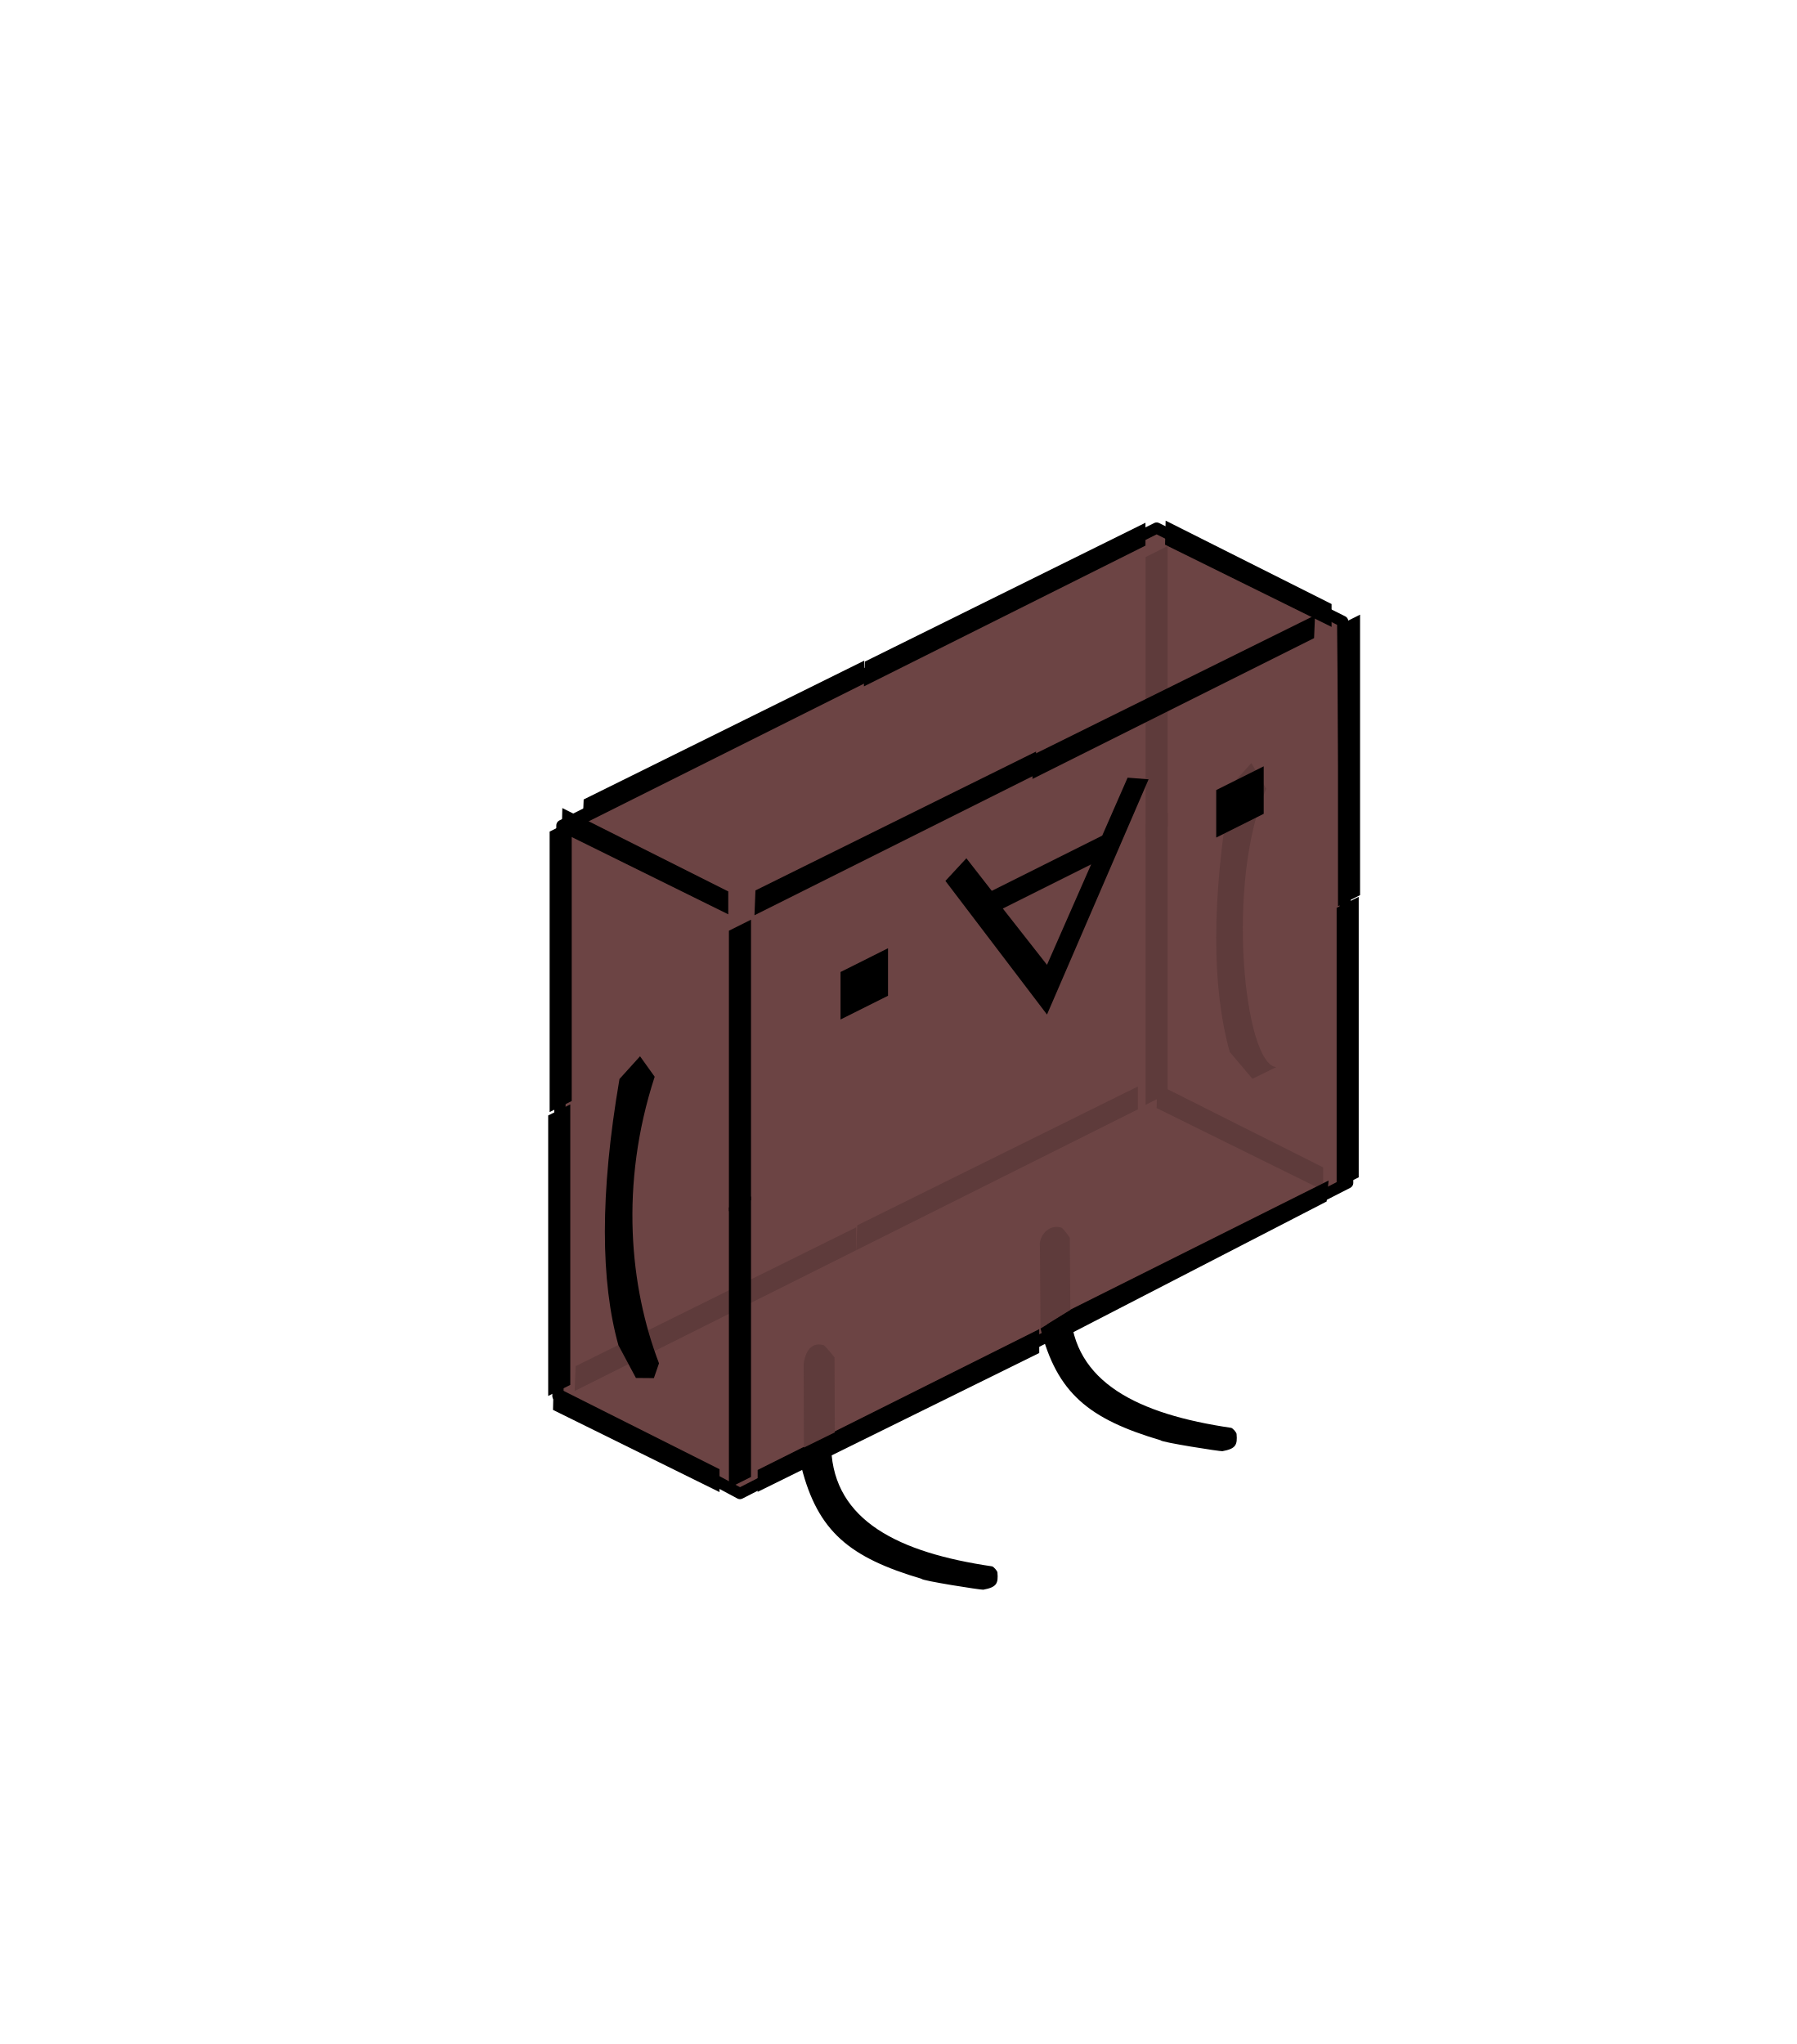
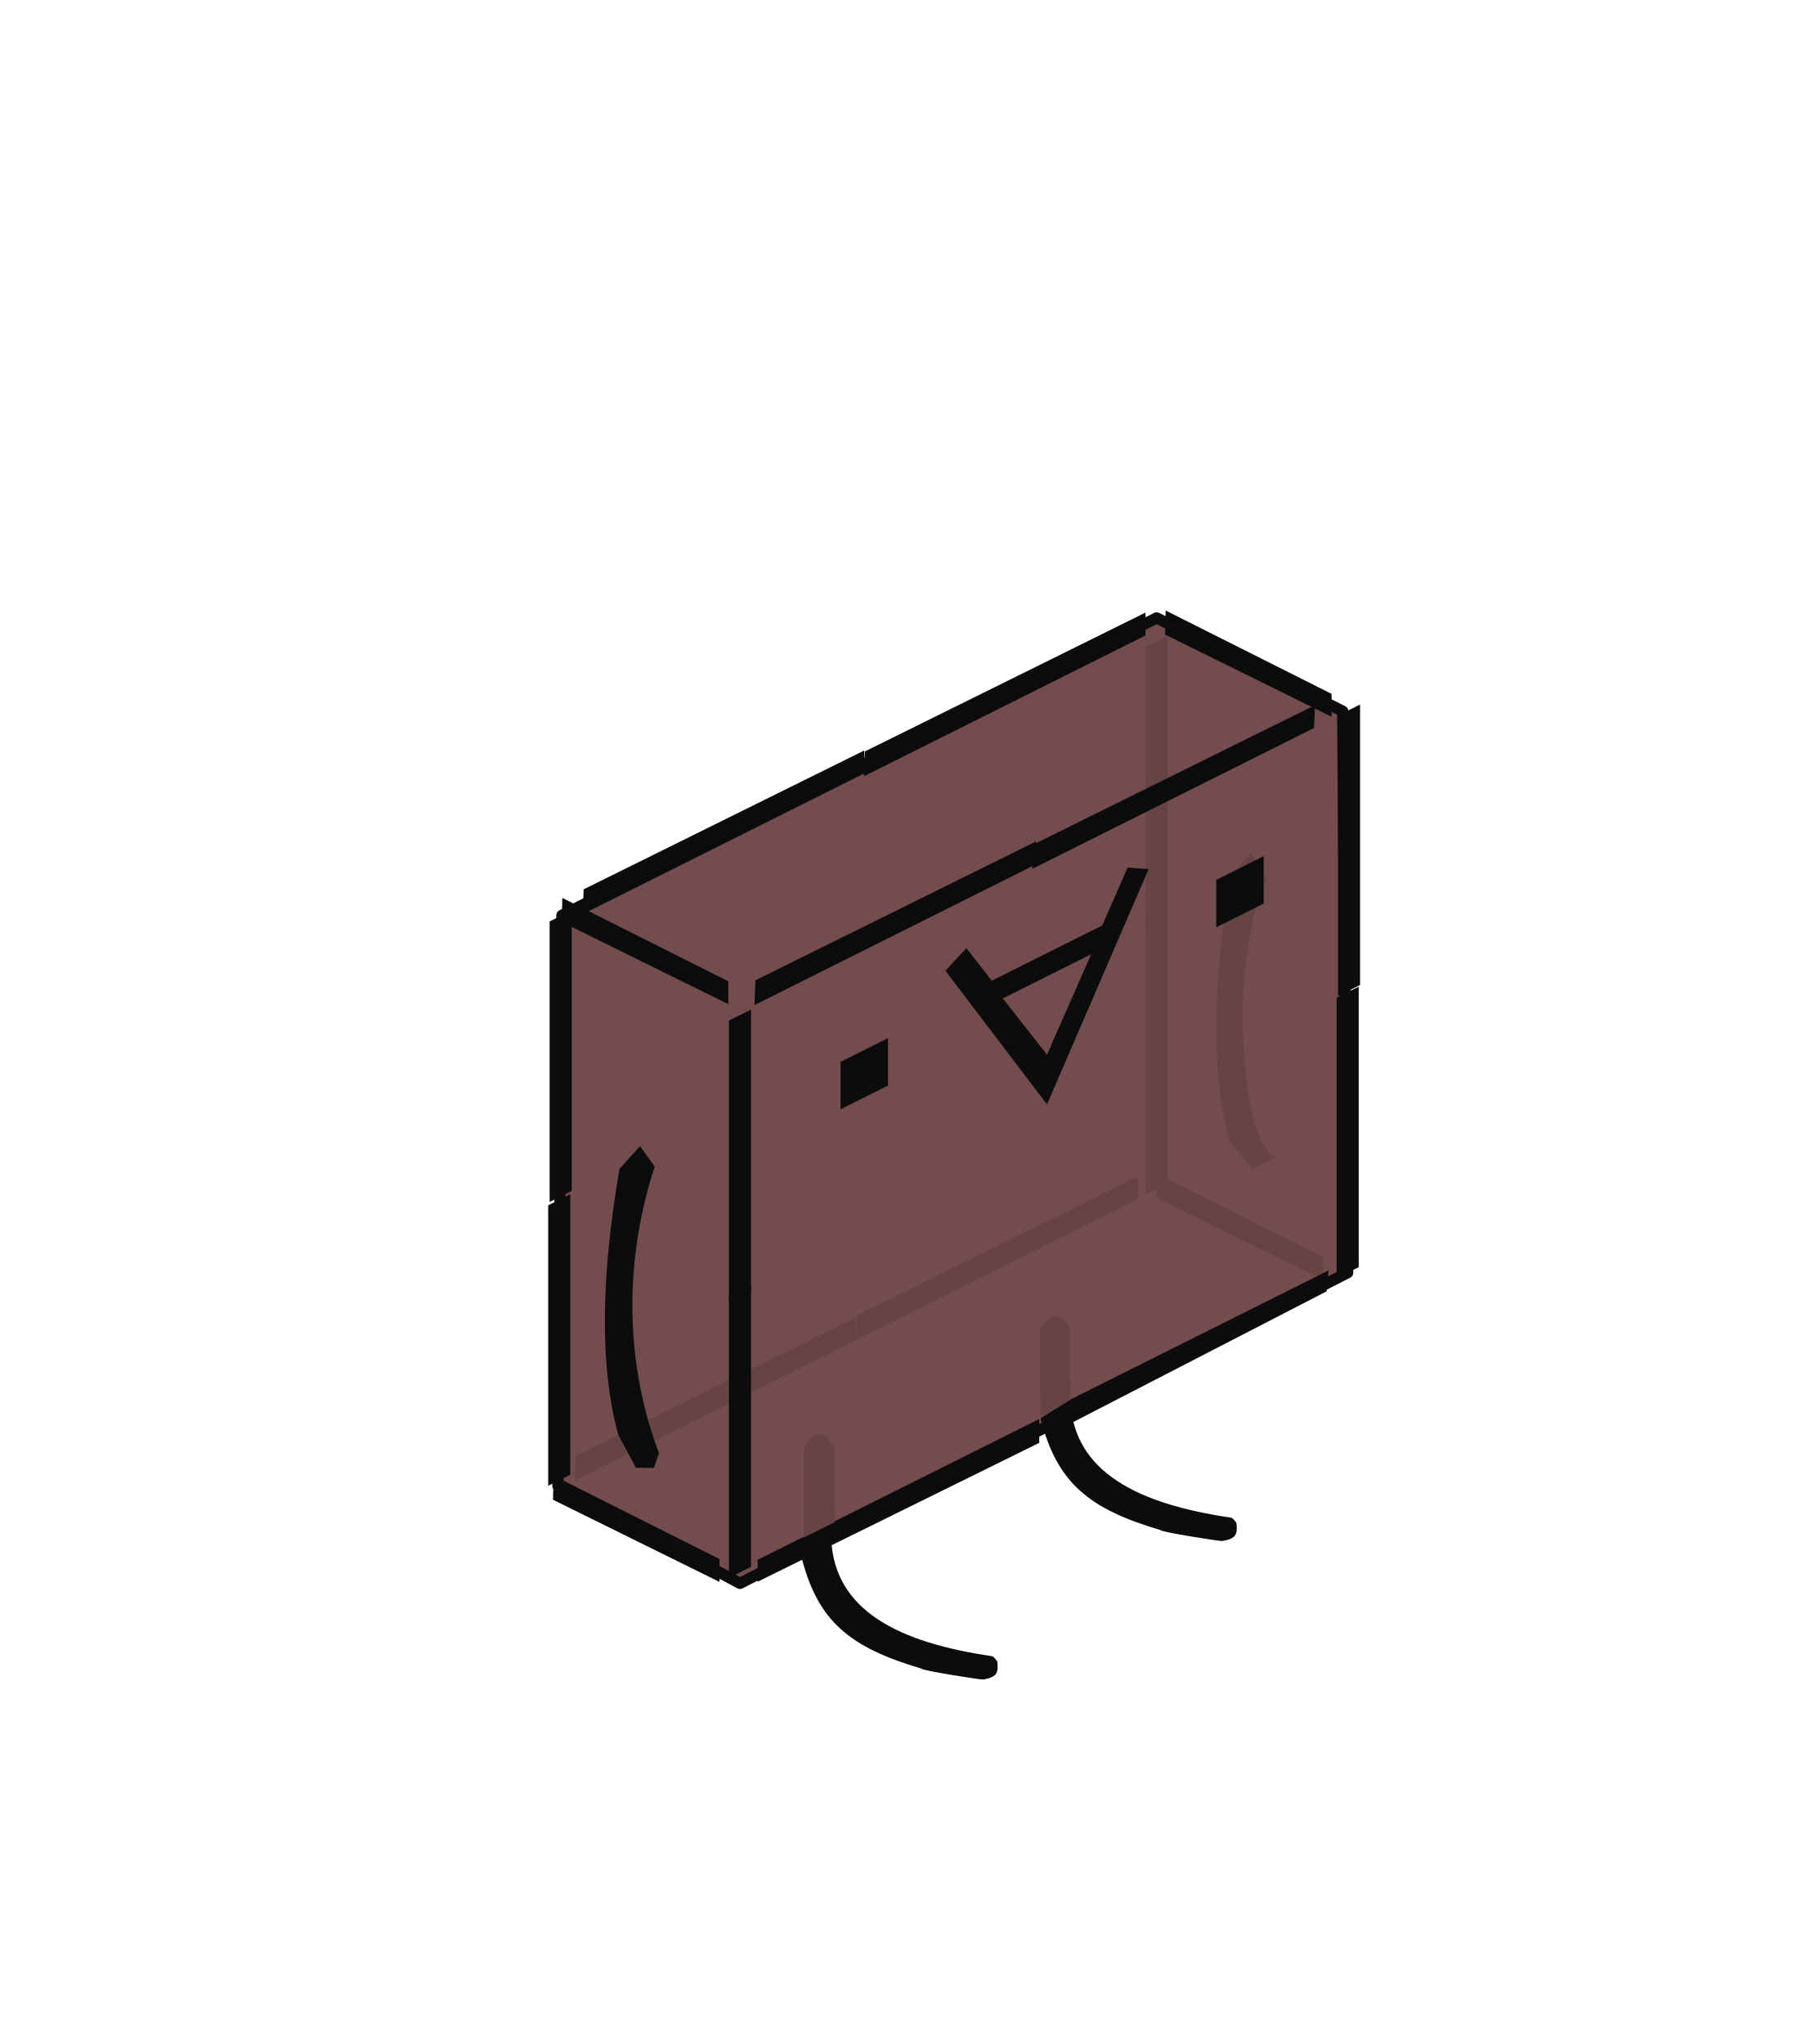
- <svg xmlns="http://www.w3.org/2000/svg" height="182" width="160" viewBox="0 0 160 182" version="1.1" xml:space="preserve" style="fill-rule:evenodd;clip-rule:evenodd;stroke-linecap:round;stroke-linejoin:round;stroke-miterlimit:1.5;" id="svg6044">
-   <defs id="defs6048" />
-   <g id="FronSitting" transform="translate(0,-8.000152)">
-     <g transform="matrix(0.363815,0,0,0.363815,-147.57,-175.065)" id="g5925">
-       <path d="m 542.173,844.83 0.977,-139.625 145.559,-72.779 45.537,22.827 1.221,137.42 -148.739,76.039 z" style="fill:#6c4444;stroke:#000000;stroke-width:2.75px" id="path5923" />
+ <svg xmlns="http://www.w3.org/2000/svg" width="100%" height="100%" viewBox="0 0 160 182" version="1.1" xml:space="preserve" style="fill-rule:evenodd;clip-rule:evenodd;stroke-linecap:round;stroke-linejoin:round;stroke-miterlimit:1.5;">
+   <g id="FronSitting" opacity="0.95">
+     <g transform="matrix(0.363815,0,0,0.363815,-147.57,-175.065)">
+       <path d="M542.173,844.83L543.15,705.205L688.709,632.426L734.246,655.253L735.467,792.673L586.728,868.712L542.173,844.83Z" style="fill:rgb(108,68,68);stroke:black;stroke-width:2.75px;" />
    </g>
-     <g transform="matrix(0.363815,0,0,0.363815,-93.1326,-201.176)" id="g5929">
-       <path d="m 557.238,767.261 5.032,-5.562 3.641,6.302 c -10.069,22.928 -5.35,67.535 2.45,68.116 l -5.831,2.864 -5.557,-6.571 c -4.332,-15.596 -4.584,-36.841 0.265,-65.149 z" style="fill:#5e3b3b" id="path5927" />
+     <g transform="matrix(0.363815,0,0,0.363815,-93.1326,-201.176)">
+       <path d="M557.238,767.261L562.27,761.699L565.911,768.001C555.842,790.929 560.561,835.536 568.361,836.117L562.53,838.981L556.973,832.41C552.641,816.814 552.389,795.569 557.238,767.261Z" style="fill:rgb(94,59,59);" />
    </g>
-     <g transform="matrix(0.0487332,-0.0243666,0,0.0487332,33.0499,75.3416)" id="g5933">
-       <path d="m 702.177,596.153 512.733,2.672 V 640.62 H 700.395 Z" style="fill-rule:nonzero" id="path5931" />
+     <g transform="matrix(0.0487332,-0.0243666,0,0.0487332,33.0499,75.3416)">
+       <path d="M702.177,596.153L1214.91,598.825L1214.91,640.62L700.395,640.62L702.177,596.153Z" style="fill-rule:nonzero;" />
    </g>
-     <g transform="matrix(0.0487332,-0.0243666,0,0.0487332,42.7927,54.9662)" id="g5937">
-       <path d="m 702.177,596.153 512.733,2.672 V 640.62 H 700.395 Z" style="fill-rule:nonzero" id="path5935" />
+     <g transform="matrix(0.0487332,-0.0243666,0,0.0487332,42.7927,54.9662)">
+       <path d="M702.177,596.153L1214.91,598.825L1214.91,640.62L700.395,640.62L702.177,596.153Z" style="fill-rule:nonzero;" />
    </g>
-     <g transform="matrix(0.0487332,-0.0243666,0,0.0487332,17.7531,67.2436)" id="g5941">
-       <path d="m 702.177,596.153 512.733,2.672 V 640.62 H 700.395 Z" style="fill-rule:nonzero" id="path5939" />
+     <g transform="matrix(0.0487332,-0.0243666,0,0.0487332,17.7531,67.2436)">
+       <path d="M702.177,596.153L1214.91,598.825L1214.91,640.62L700.395,640.62L702.177,596.153Z" style="fill-rule:nonzero;" />
    </g>
-     <g transform="matrix(0.0487332,-0.0243666,0,0.0487332,17.0376,117.701)" id="g5945">
-       <path d="m 702.177,596.153 512.733,2.672 V 640.62 H 700.395 Z" style="fill:#5e3b3b;fill-rule:nonzero" id="path5943" />
+     <g transform="matrix(0.0487332,-0.0243666,0,0.0487332,17.0376,117.701)">
+       <path d="M702.177,596.153L1214.91,598.825L1214.91,640.62L700.395,640.62L702.177,596.153Z" style="fill:rgb(94,59,59);fill-rule:nonzero;" />
    </g>
-     <g transform="matrix(0.0487332,-0.0243666,0,0.0487332,42.1117,105.164)" id="g5949">
-       <path d="m 702.177,596.153 512.733,2.672 V 640.62 H 700.395 Z" style="fill:#5e3b3b;fill-rule:nonzero" id="path5947" />
+     <g transform="matrix(0.0487332,-0.0243666,0,0.0487332,42.1117,105.164)">
+       <path d="M702.177,596.153L1214.91,598.825L1214.91,640.62L700.395,640.62L702.177,596.153Z" style="fill:rgb(94,59,59);fill-rule:nonzero;" />
    </g>
-     <g transform="matrix(0.0288186,0.0142252,0,0.0487332,29.8371,40.9102)" id="g5953">
-       <path d="m 702.177,596.153 512.733,2.672 V 640.62 H 700.395 Z" style="fill-rule:nonzero" id="path5951" />
+     <g transform="matrix(0.0288186,0.0142252,1.2798e-17,0.0487332,29.8371,40.9102)">
+       <path d="M702.177,596.153L1214.91,598.825L1214.91,640.62L700.395,640.62L702.177,596.153Z" style="fill-rule:nonzero;" />
    </g>
-     <g transform="matrix(0.0288186,0.0142252,0,0.0487332,83.5582,15.3181)" id="g5957">
-       <path d="m 702.177,596.153 512.733,2.672 V 640.62 H 700.395 Z" style="fill-rule:nonzero" id="path5955" />
+     <g transform="matrix(0.0288186,0.0142252,1.2798e-17,0.0487332,83.5582,15.3181)">
+       <path d="M702.177,596.153L1214.91,598.825L1214.91,640.62L700.395,640.62L702.177,596.153Z" style="fill-rule:nonzero;" />
    </g>
-     <g transform="matrix(0.0288186,0.0142252,0,0.0487332,82.8078,65.4809)" id="g5961">
-       <path d="m 702.177,596.153 512.733,2.672 V 640.62 H 700.395 Z" style="fill:#5e3b3b;fill-rule:nonzero" id="path5959" />
+     <g transform="matrix(0.0288186,0.0142252,1.2798e-17,0.0487332,82.8078,65.4809)">
+       <path d="M702.177,596.153L1214.91,598.825L1214.91,640.62L700.395,640.62L702.177,596.153Z" style="fill:rgb(94,59,59);fill-rule:nonzero;" />
    </g>
-     <g transform="matrix(0.0288186,0.0142252,0,0.0487332,29.0576,92.356)" id="g5965">
-       <path d="m 702.177,596.153 512.733,2.672 V 640.62 H 700.395 Z" style="fill-rule:nonzero" id="path5963" />
+     <g transform="matrix(0.0288186,0.0142252,1.2798e-17,0.0487332,29.0576,92.356)">
+       <path d="M702.177,596.153L1214.91,598.825L1214.91,640.62L700.395,640.62L702.177,596.153Z" style="fill-rule:nonzero;" />
    </g>
-     <g transform="matrix(0.0487332,-0.0243666,0,0.0487332,34.4126,74.7033)" id="g5969">
-       <rect x="625.74" y="644.656" width="40.354" height="512.502" style="fill-rule:nonzero" id="rect5967" />
+     <g transform="matrix(0.0487332,-0.0243666,0,0.0487332,34.4126,74.7033)">
+       <rect x="625.74" y="644.656" width="40.354" height="512.502" style="fill-rule:nonzero;" />
    </g>
-     <g transform="matrix(0.0487332,-0.0243666,0,0.0487332,18.3193,91.1517)" id="g5973">
-       <rect x="625.74" y="644.656" width="40.354" height="512.502" style="fill-rule:nonzero" id="rect5971" />
+     <g transform="matrix(0.0487332,-0.0243666,0,0.0487332,18.3193,91.1517)">
+       <rect x="625.74" y="644.656" width="40.354" height="512.502" style="fill-rule:nonzero;" />
    </g>
-     <g transform="matrix(0.0487332,-0.0243666,0,0.0487332,18.4474,65.877)" id="g5977">
-       <rect x="625.74" y="644.656" width="40.354" height="512.502" style="fill-rule:nonzero" id="rect5975" />
+     <g transform="matrix(0.0487332,-0.0243666,0,0.0487332,18.4474,65.877)">
+       <rect x="625.74" y="644.656" width="40.354" height="512.502" style="fill-rule:nonzero;" />
    </g>
-     <g transform="matrix(0.0487332,-0.0243666,0,0.0487332,71.5147,41.4316)" id="g5981">
-       <rect x="625.74" y="644.656" width="40.354" height="512.502" style="fill:#5e3b3b;fill-rule:nonzero" id="rect5979" />
+     <g transform="matrix(0.0487332,-0.0243666,-1.34531e-32,0.0487332,71.5147,41.4316)">
+       <rect x="625.74" y="644.656" width="40.354" height="512.502" style="fill:rgb(94,59,59);fill-rule:nonzero;" />
    </g>
-     <g transform="matrix(0.0487332,-0.0243666,0,0.0487332,71.5147,65.2295)" id="g5985">
-       <rect x="625.74" y="644.656" width="40.354" height="512.502" style="fill:#5e3b3b;fill-rule:nonzero" id="rect5983" />
+     <g transform="matrix(0.0487332,-0.0243666,0,0.0487332,71.5147,65.2295)">
+       <rect x="625.74" y="644.656" width="40.354" height="512.502" style="fill:rgb(94,59,59);fill-rule:nonzero;" />
    </g>
-     <g transform="matrix(0.0487332,-0.0243666,0,0.0487332,32.6325,75.7901)" id="g5989">
-       <path d="m 1216.93,597.043 516.3,2.673 -1.78,40.904 h -514.52 z" style="fill-rule:nonzero" id="path5987" />
+     <g transform="matrix(0.0487332,-0.0243666,0,0.0487332,32.6325,75.7901)">
+       <path d="M1216.93,597.043L1733.23,599.716L1731.45,640.62L1216.93,640.62L1216.93,597.043Z" style="fill-rule:nonzero;" />
    </g>
-     <g transform="matrix(0.0487332,-0.0243666,0,0.0487332,36.2883,72.0863)" id="g5993">
-       <rect x="791.193" y="856.517" width="86.762" height="86.762" style="fill-rule:nonzero" id="rect5991" />
+     <g transform="matrix(0.0487332,-0.0243666,0,0.0487332,36.2883,72.0863)">
+       <rect x="791.193" y="856.517" width="86.762" height="86.762" style="fill-rule:nonzero;" />
    </g>
-     <g transform="matrix(0.0487332,-0.0243666,0,0.0487332,33.6301,75.087)" id="g5997">
-       <path d="m 1222.99,1088.56 -185.63,-336.965 38.33,-22.195 46.41,82.727 h 201.77 l 46.41,-82.727 38.34,22.195 z m -80.71,-234.061 80.71,143.258 80.7,-143.258 z" style="fill-rule:nonzero" id="path5995" />
+     <g transform="matrix(0.0487332,-0.0243666,0,0.0487332,33.6301,75.087)">
+       <path d="M1222.99,1088.56L1037.36,751.595L1075.69,729.4L1122.1,812.127L1323.87,812.127L1370.28,729.4L1408.62,751.595L1222.99,1088.56ZM1142.28,854.499L1222.99,997.757L1303.69,854.499L1142.28,854.499Z" style="fill-rule:nonzero;" />
    </g>
-     <g transform="matrix(0.363815,0,0,0.363815,-147.57,-175.065)" id="g6001">
-       <path d="m 557.238,767.261 5.032,-5.562 3.584,5.006 c -8.613,26.422 -6.076,51.538 1.059,70.136 l -1.252,3.621 -4.399,-0.035 -4.289,-8.017 c -4.332,-15.596 -4.584,-36.841 0.265,-65.149 z" id="path5999" />
+     <g transform="matrix(0.363815,0,0,0.363815,-147.57,-175.065)">
+       <path d="M557.238,767.261L562.27,761.699L565.854,766.705C557.241,793.127 559.778,818.243 566.913,836.841L565.661,840.462L561.262,840.427L556.973,832.41C552.641,816.814 552.389,795.569 557.238,767.261Z" />
    </g>
-     <g transform="matrix(0.0487332,-0.0243666,0,0.0487332,31.9821,74.7655)" id="g6005">
-       <rect x="1566" y="856.517" width="86.762" height="86.762" style="fill-rule:nonzero" id="rect6003" />
+     <g transform="matrix(0.0487332,-0.0243666,0,0.0487332,31.9821,74.7655)">
+       <rect x="1566" y="856.517" width="86.762" height="86.762" style="fill-rule:nonzero;" />
    </g>
-     <g transform="matrix(0.0487332,-0.0243666,0,0.0487332,32.4018,75.6657)" id="g6009">
-       <rect x="1779.88" y="644.656" width="40.354" height="512.502" style="fill-rule:nonzero" id="rect6007" />
+     <g transform="matrix(0.0487332,-0.0243666,0,0.0487332,32.4018,75.6657)">
+       <rect x="1779.88" y="644.656" width="40.354" height="512.502" style="fill-rule:nonzero;" />
    </g>
-     <g transform="matrix(0.0487332,-0.0243666,0,0.0487332,36.4776,73.1437)" id="g6013">
-       <rect x="583.367" y="1161.19" width="40.354" height="512.502" style="fill-rule:nonzero" id="rect6011" />
+     <g transform="matrix(0.0487332,-0.0243666,0,0.0487332,36.4776,73.1437)">
+       <rect x="583.367" y="1161.19" width="40.354" height="512.502" style="fill-rule:nonzero;" />
    </g>
-     <g transform="matrix(0.0487332,-0.0243666,0,0.0487332,35.1023,74.5855)" id="g6017">
-       <path d="M 664.076,1651.5 H 1178.6 v 43.58 l -514.524,-3.57 z" style="fill-rule:nonzero" id="path6015" />
+     <g transform="matrix(0.0487332,-0.0243666,0,0.0487332,35.1023,74.5855)">
+       <path d="M664.076,1651.5L1178.6,1651.5L1178.6,1695.08L664.076,1691.51L664.076,1651.5Z" style="fill-rule:nonzero;" />
    </g>
-     <g transform="matrix(0.0487332,-0.0243666,0,0.0487332,35.695,73.9405)" id="g6021">
-       <path d="m 1180.61,1651.5 h 514.52 l -3.56,36.45 -505.61,8.02 z" style="fill-rule:nonzero" id="path6019" />
+     <g transform="matrix(0.0487332,-0.0243666,0,0.0487332,35.695,73.9405)">
+       <path d="M1180.61,1651.5L1695.13,1651.5L1691.57,1687.95L1185.96,1695.97L1180.61,1651.5Z" style="fill-rule:nonzero;" />
    </g>
-     <g transform="matrix(0.0487332,-0.0243666,0,0.0487332,34.3461,74.5855)" id="g6025">
-       <rect x="1737.51" y="1161.19" width="40.354" height="512.502" style="fill-rule:nonzero" id="rect6023" />
+     <g transform="matrix(0.0487332,-0.0243666,0,0.0487332,34.3461,74.5855)">
+       <rect x="1737.51" y="1161.19" width="40.354" height="512.502" style="fill-rule:nonzero;" />
    </g>
-     <g transform="matrix(0.0487332,-0.0243666,0,0.0487332,26.6767,69.7246)" id="g6029">
-       <path d="m 921.438,1839.04 -0.403,-153.29 c 1.698,-13.06 9.491,-36.86 36.473,-15.81 2.802,2.18 19.918,32.33 19.918,32.33 l 0.502,137.27" style="fill:#5e3b3b;fill-rule:nonzero" id="path6027" />
+     <g transform="matrix(0.0487332,-0.0243666,0,0.0487332,26.6767,69.7246)">
+       <path d="M921.438,1839.04L921.035,1685.75C922.733,1672.69 930.526,1648.89 957.508,1669.94C960.31,1672.12 977.426,1702.27 977.426,1702.27L977.928,1839.54" style="fill:rgb(94,59,59);fill-rule:nonzero;" />
    </g>
-     <g transform="matrix(0.0487332,-0.0243666,0,0.0487332,25.2725,70.5887)" id="g6033">
-       <path d="m 1382.65,1834.37 -1.1,-150.4 c -2.48,-17.48 13.67,-35.09 39.36,-14.8 3.04,2.4 15.25,25.91 15.25,25.91 l 0.96,132.89" style="fill:#5e3b3b;fill-rule:nonzero" id="path6031" />
+     <g transform="matrix(0.0487332,-0.0243666,0,0.0487332,25.2725,70.5887)">
+       <path d="M1382.65,1834.37L1381.55,1683.97C1379.07,1666.49 1395.22,1648.88 1420.91,1669.17C1423.95,1671.57 1436.16,1695.08 1436.16,1695.08L1437.12,1827.97" style="fill:rgb(94,59,59);fill-rule:nonzero;" />
    </g>
-     <g transform="matrix(0.0487332,-0.0243666,0,0.0487332,25.2725,70.5887)" id="g6037">
-       <path d="m 1437.12,1827.97 c 5.33,135.12 124.53,252.45 293.75,361.96 2.95,1.91 9.72,13.03 9.99,16.16 1.83,21.24 -1.57,26.25 -25.89,18.57 -3.59,-1.13 -112.73,-72.85 -112.73,-76.23 -131.6,-104.82 -189.45,-180.88 -219.59,-314.06" style="fill-rule:nonzero" id="path6035" />
+     <g transform="matrix(0.0487332,-0.0243666,0,0.0487332,25.2725,70.5887)">
+       <path d="M1437.12,1827.97C1442.45,1963.09 1561.65,2080.42 1730.87,2189.93C1733.82,2191.84 1740.59,2202.96 1740.86,2206.09C1742.69,2227.33 1739.29,2232.34 1714.97,2224.66C1711.38,2223.53 1602.24,2151.81 1602.24,2148.43C1470.64,2043.61 1412.79,1967.55 1382.65,1834.37" style="fill-rule:nonzero;" />
    </g>
-     <g transform="matrix(0.0487332,-0.0243666,0,0.0487332,3.97913,82.9215)" id="g6041">
-       <path d="m 1437.12,1827.97 c 5.33,135.12 124.53,252.45 293.75,361.96 2.95,1.91 9.72,13.03 9.99,16.16 1.83,21.24 -1.57,26.25 -25.89,18.57 -3.59,-1.13 -112.73,-72.85 -112.73,-76.23 -131.6,-104.82 -189.45,-180.88 -219.59,-314.06" style="fill-rule:nonzero" id="path6039" />
+     <g transform="matrix(0.0487332,-0.0243666,0,0.0487332,3.97913,82.9215)">
+       <path d="M1437.12,1827.97C1442.45,1963.09 1561.65,2080.42 1730.87,2189.93C1733.82,2191.84 1740.59,2202.96 1740.86,2206.09C1742.69,2227.33 1739.29,2232.34 1714.97,2224.66C1711.38,2223.53 1602.24,2151.81 1602.24,2148.43C1470.64,2043.61 1412.79,1967.55 1382.65,1834.37" style="fill-rule:nonzero;" />
    </g>
  </g>
</svg>
